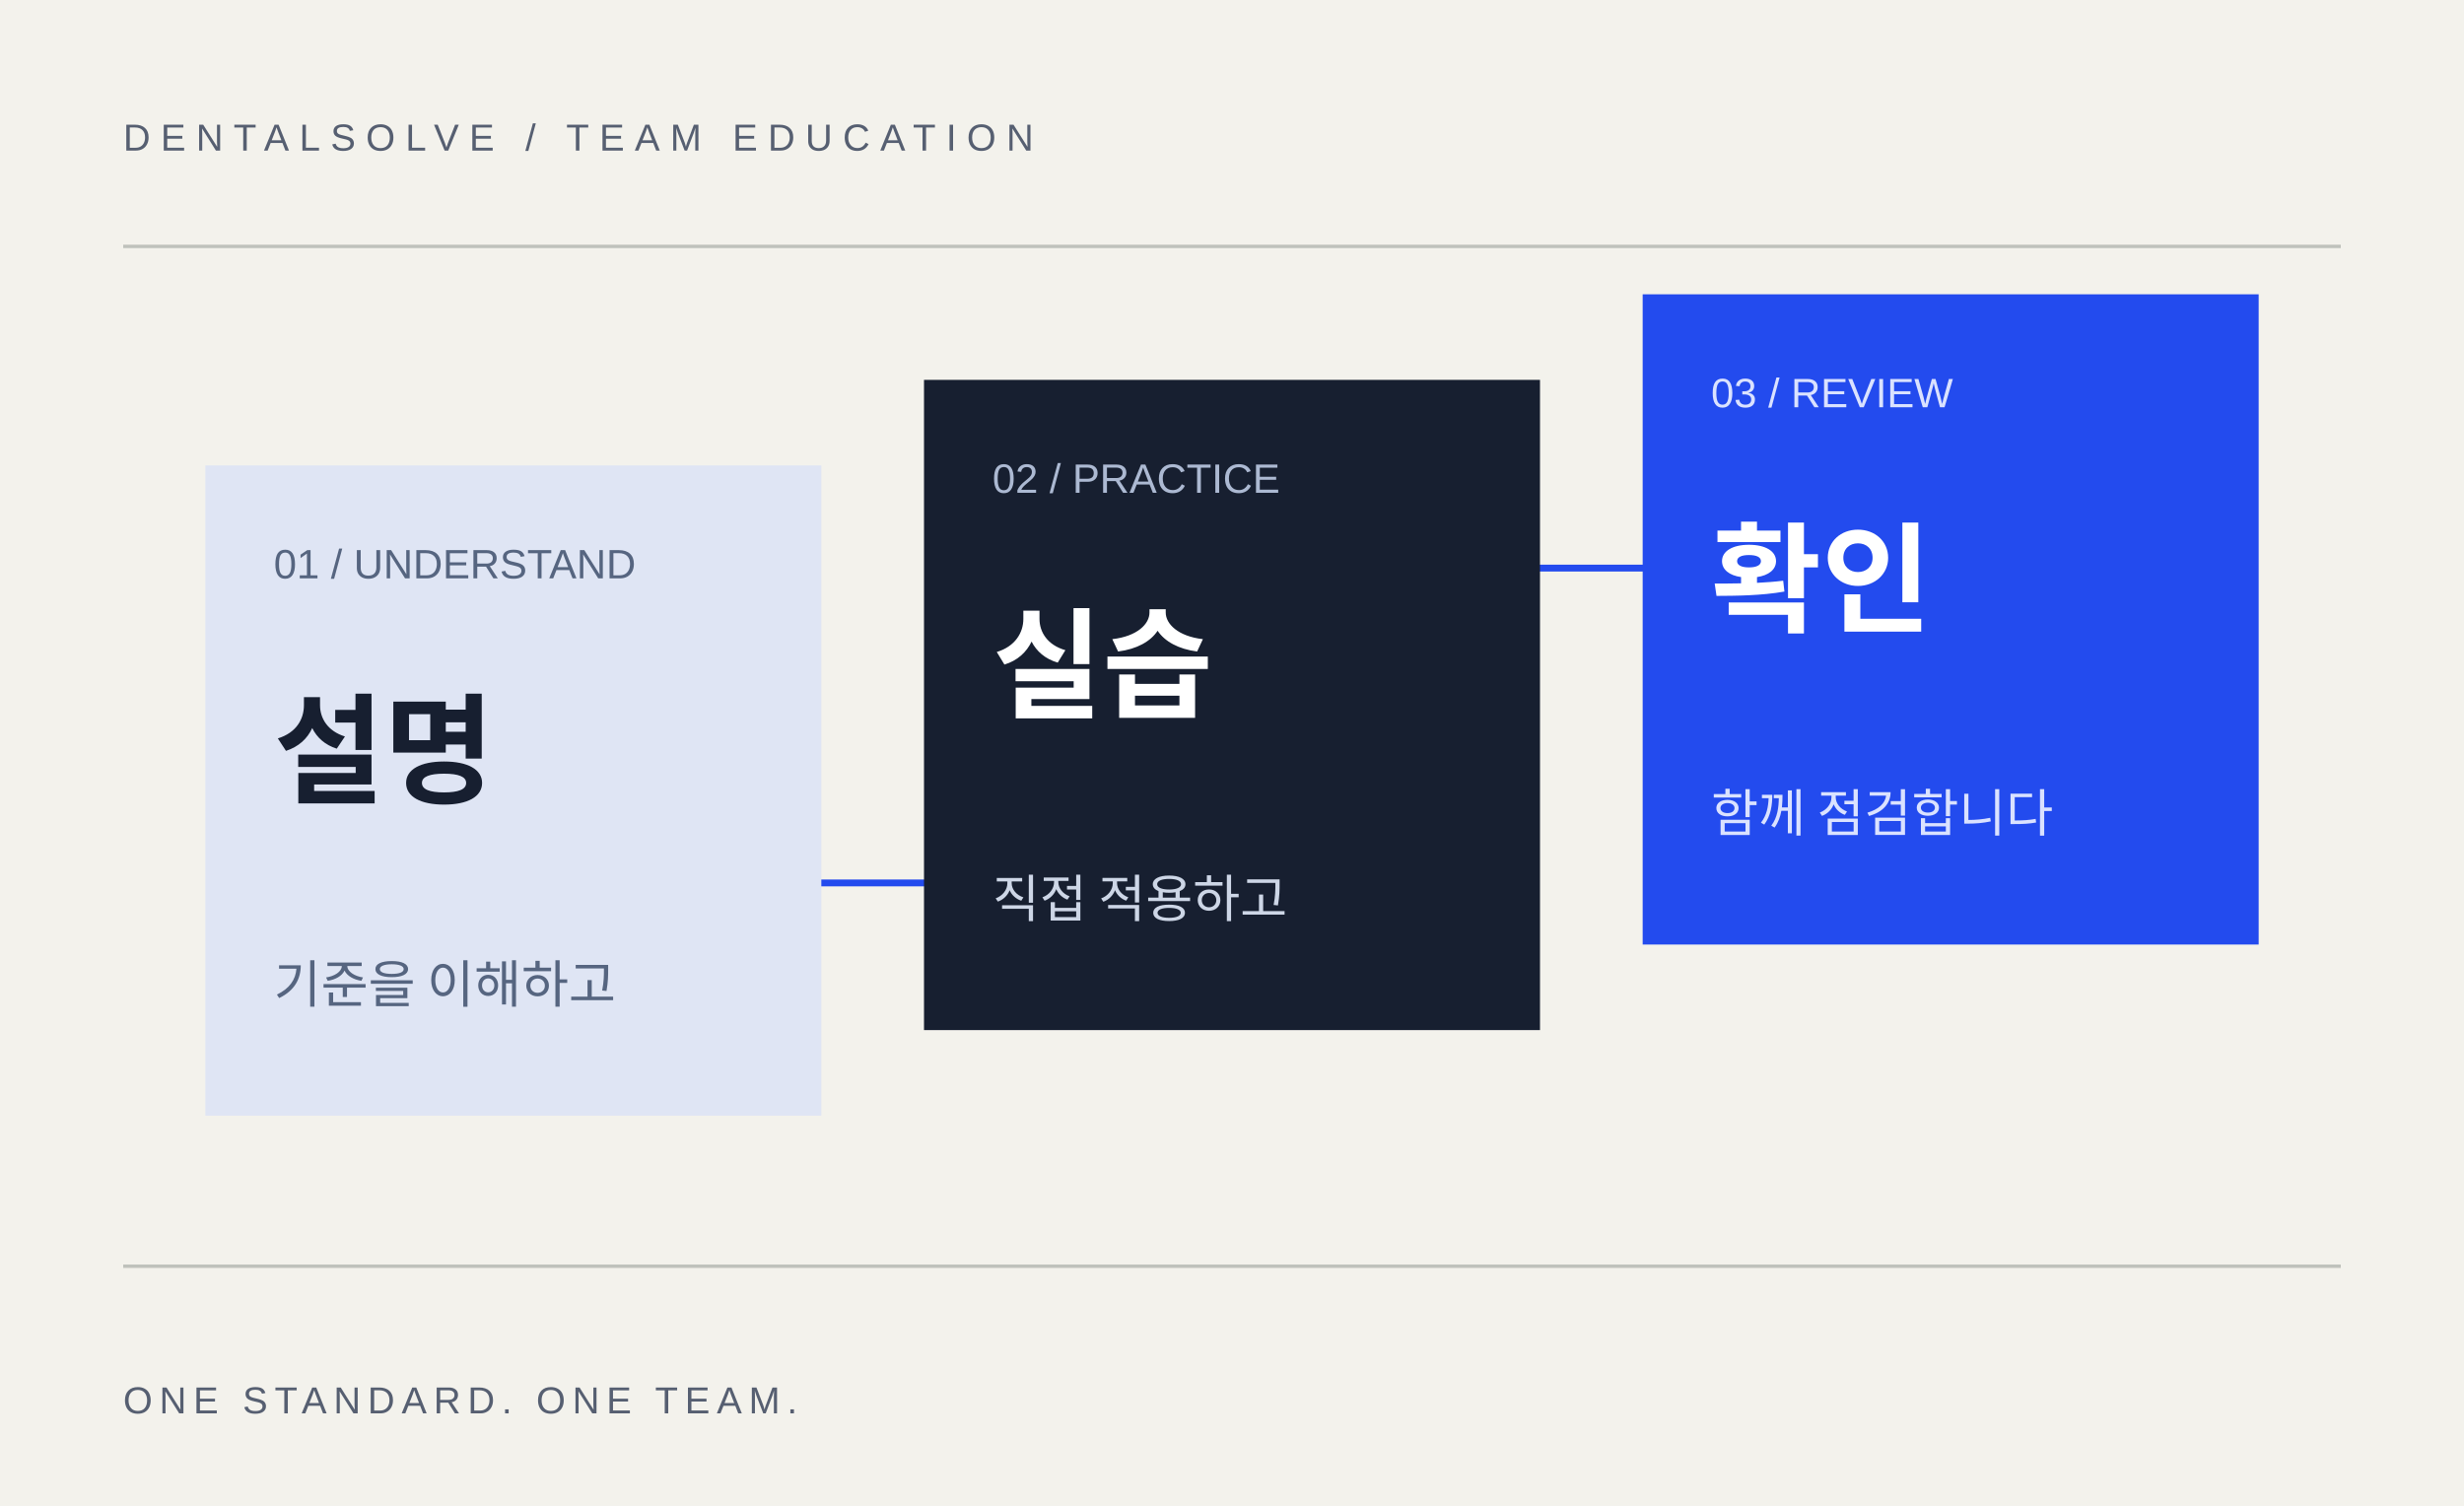
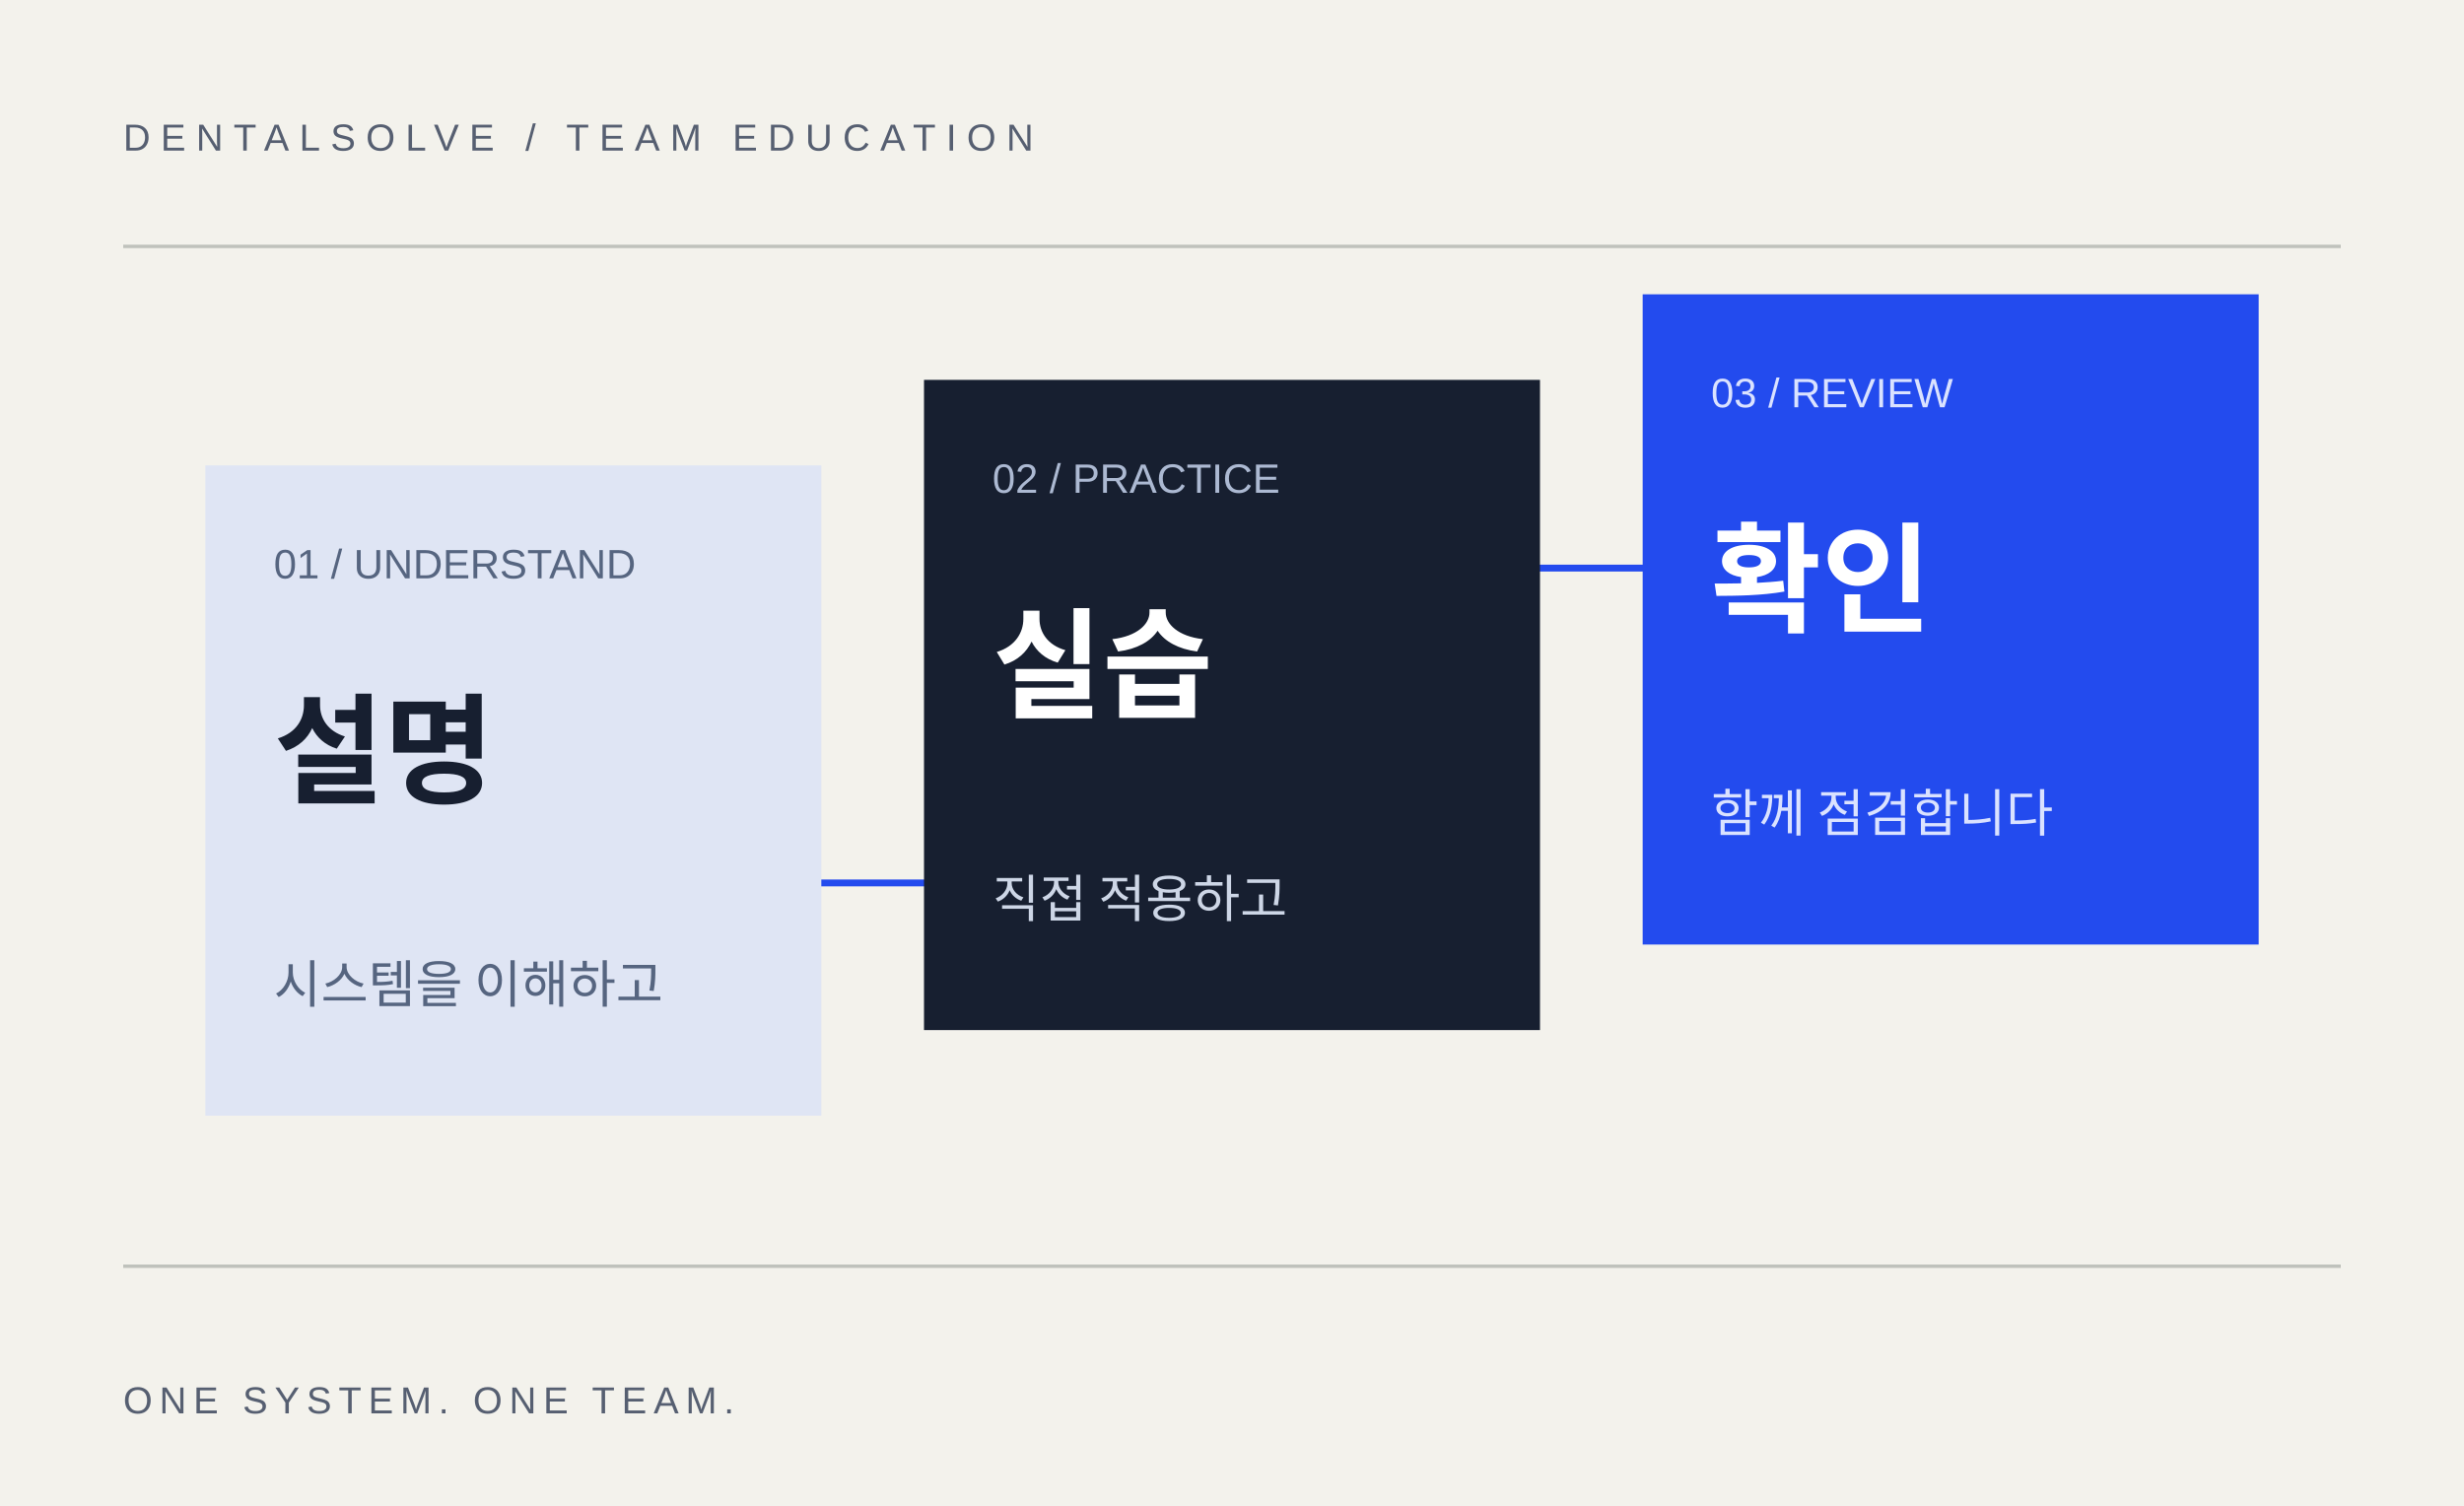
<svg xmlns="http://www.w3.org/2000/svg" width="720" height="440" viewBox="0 0 720 440" fill="none">
  <style>text{font-family:Arial,'Apple SD Gothic Neo','Malgun Gothic',sans-serif}</style>
  <rect width="720" height="440" fill="#F3F2EC" />
  <text x="36" y="44" font-size="11" letter-spacing="3" fill="#565F71">DENTALSOLVE / TEAM EDUCATION</text>
  <path d="M36 72H684M36 370H684" stroke="#BFC2BC" />
  <path d="M74 258L348 258L348 166L626 166" stroke="#234BEE" stroke-width="2" />
  <rect x="60" y="136" width="180" height="190" fill="#DFE5F4" />
  <rect x="270" y="111" width="180" height="190" fill="#171F30" />
  <rect x="480" y="86" width="180" height="190" fill="#234BEE" />
  <text x="80" y="169" font-size="12" fill="#566580">01 / UNDERSTAND</text>
  <text x="80" y="232" font-size="35" font-weight="700" fill="#171F30">설명</text>
-   <text x="80" y="293" font-size="15" fill="#566580">기준을 이해하고</text>
+   <text x="80" y="293" font-size="15" fill="#566580">시스템을 이해하고</text>
  <text x="290" y="144" font-size="12" fill="#ACB9D2">02 / PRACTICE</text>
  <text x="290" y="207" font-size="35" font-weight="700" fill="#FFF">실습</text>
  <text x="290" y="268" font-size="15" fill="#CDD6E6">직접 적용하고</text>
  <text x="500" y="119" font-size="12" fill="#DAE2FF">03 / REVIEW</text>
  <text x="500" y="182" font-size="35" font-weight="700" fill="#FFF">확인</text>
  <text x="500" y="243" font-size="15" fill="#DAE2FF">함께 점검합니다</text>
-   <text x="36" y="413" font-size="11" letter-spacing="2" fill="#565F71">ONE STANDARD. ONE TEAM.</text>
+   <text x="36" y="413" font-size="11" letter-spacing="2" fill="#565F71">ONE SYSTEM. ONE TEAM.</text>
</svg>
